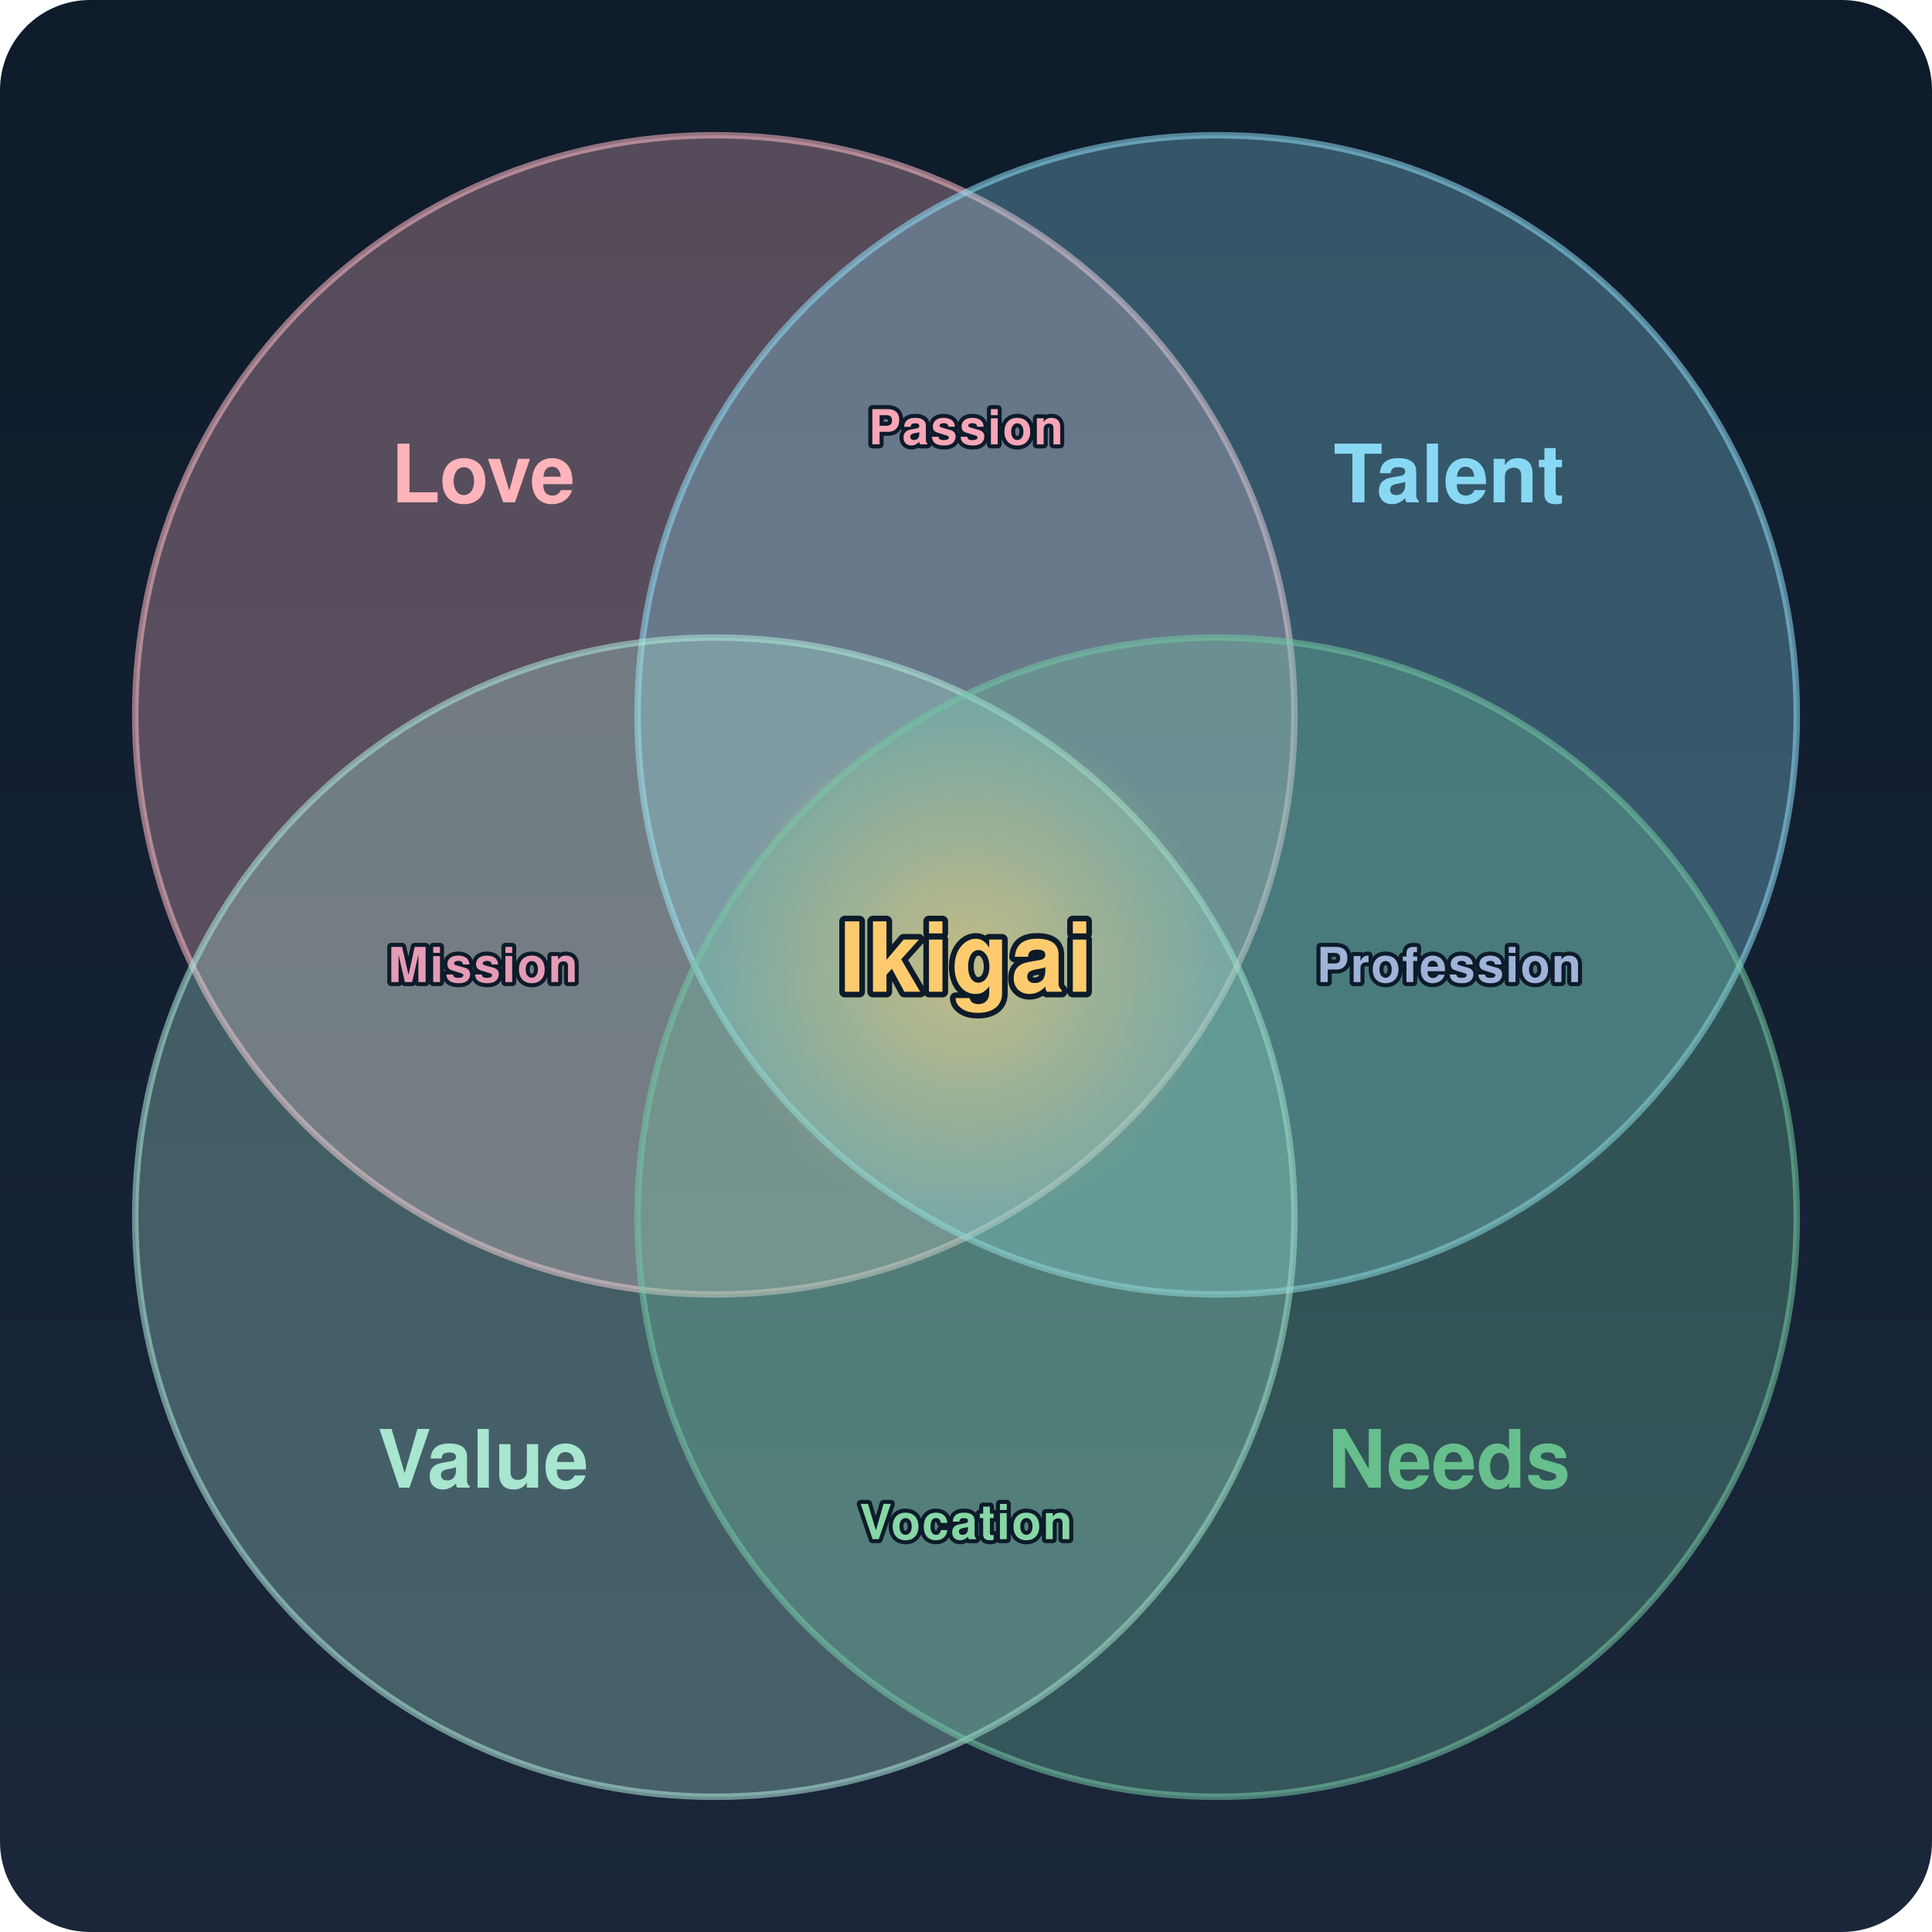
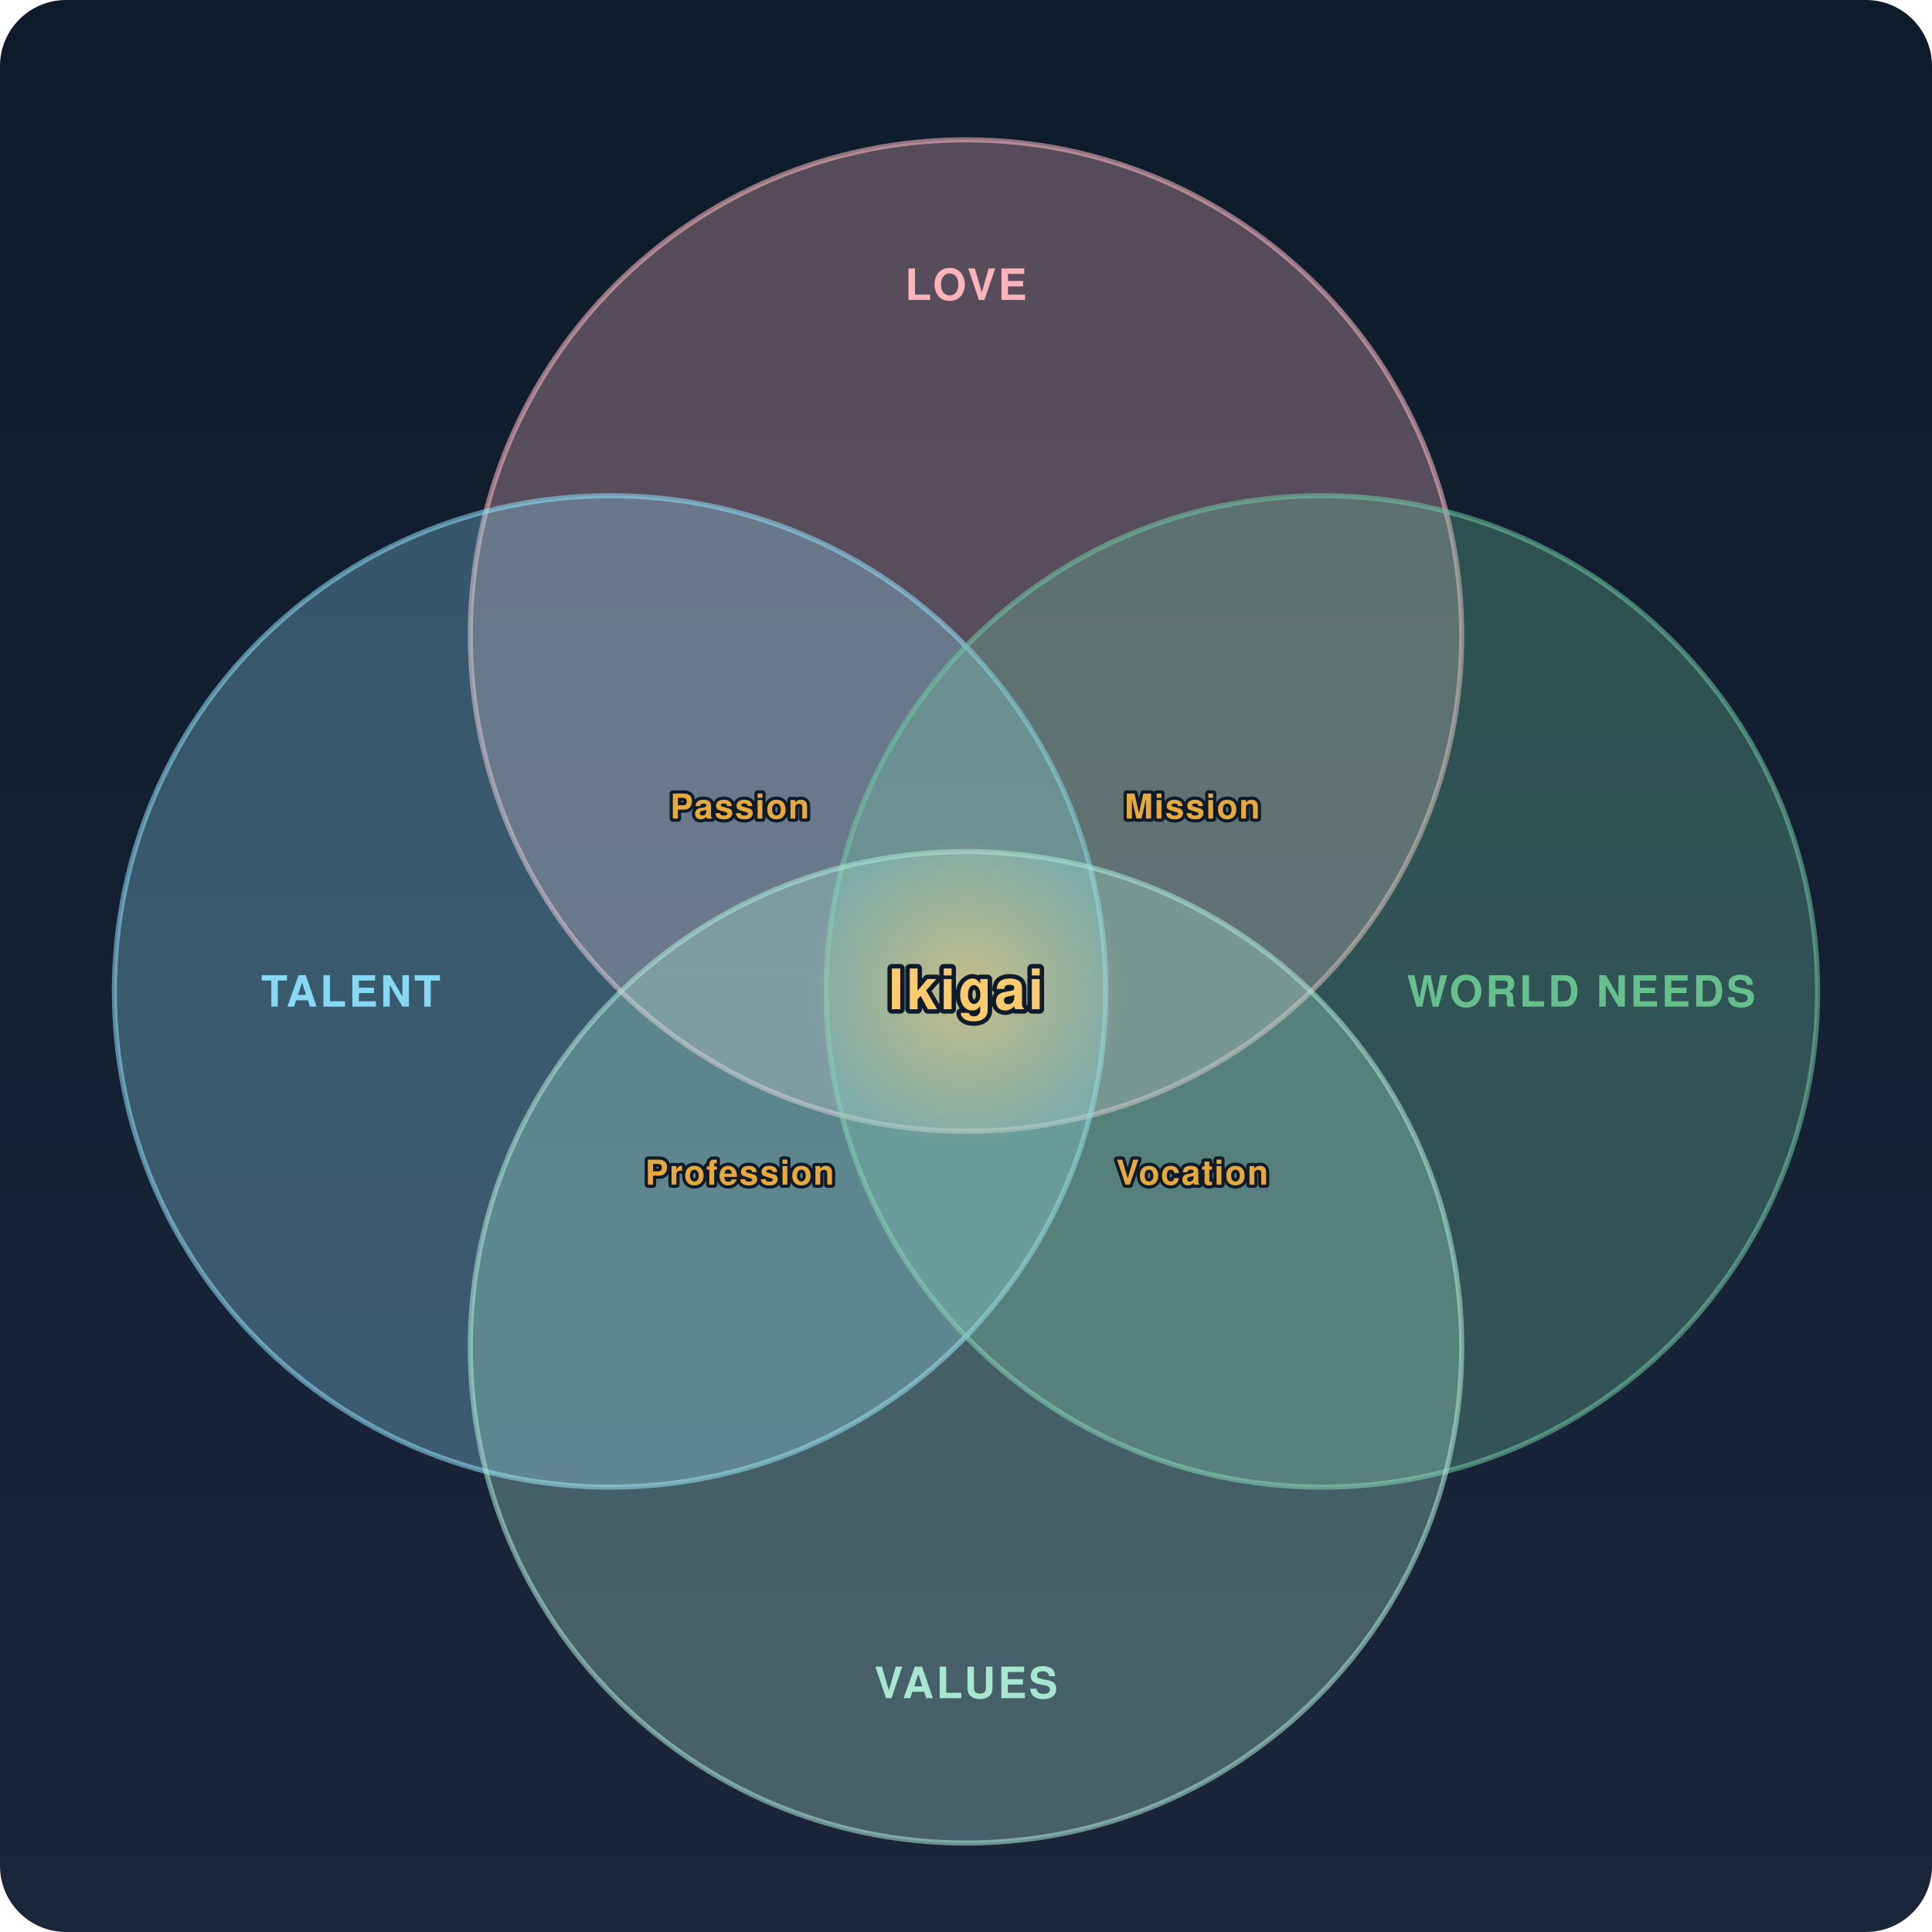
- <svg xmlns="http://www.w3.org/2000/svg" viewBox="0 0 600 600" font-family="'Avenir Next','Helvetica Neue',Helvetica,Arial,sans-serif">
+ <svg xmlns="http://www.w3.org/2000/svg" viewBox="0 0 760 760" font-family="'Avenir Next','Helvetica Neue',Helvetica,Arial,sans-serif">
  <defs>
    <linearGradient id="bg" x1="0" y1="0" x2="0" y2="1">
      <stop offset="0" stop-color="#0D1B2A" />
      <stop offset="1" stop-color="#1B263B" />
    </linearGradient>
    <radialGradient id="coreGlow" cx="50%" cy="50%" r="50%">
      <stop offset="0" stop-color="#FDCB6E" stop-opacity="0.55" />
      <stop offset="1" stop-color="#FDCB6E" stop-opacity="0" />
    </radialGradient>
  </defs>
-   <rect x="0" y="0" width="600" height="600" rx="28" fill="url(#bg)" />
+   <rect x="0" y="0" width="760" height="760" rx="26" fill="url(#bg)" />
  <g style="mix-blend-mode:screen" stroke-width="2">
-     <circle cx="222" cy="222" r="180" fill="#FFB3BA" fill-opacity="0.30" stroke="#FFB3BA" stroke-opacity="0.55" />
-     <circle cx="378" cy="222" r="180" fill="#88D8F4" fill-opacity="0.30" stroke="#88D8F4" stroke-opacity="0.55" />
-     <circle cx="222" cy="378" r="180" fill="#A8E6CF" fill-opacity="0.30" stroke="#A8E6CF" stroke-opacity="0.55" />
-     <circle cx="378" cy="378" r="180" fill="#66BF8C" fill-opacity="0.30" stroke="#66BF8C" stroke-opacity="0.55" />
+     <circle cx="380" cy="250" r="195" fill="#FFB3BA" fill-opacity="0.30" stroke="#FFB3BA" stroke-opacity="0.55" />
+     <circle cx="240" cy="390" r="195" fill="#88D8F4" fill-opacity="0.30" stroke="#88D8F4" stroke-opacity="0.55" />
+     <circle cx="520" cy="390" r="195" fill="#66BF8C" fill-opacity="0.30" stroke="#66BF8C" stroke-opacity="0.55" />
+     <circle cx="380" cy="530" r="195" fill="#A8E6CF" fill-opacity="0.30" stroke="#A8E6CF" stroke-opacity="0.55" />
  </g>
-   <g font-weight="700" font-size="25" text-anchor="middle">
-     <text x="150" y="156" fill="#FFB3BA">Love</text>
-     <text x="450" y="156" fill="#88D8F4">Talent</text>
-     <text x="150" y="462" fill="#A8E6CF">Value</text>
-     <text x="450" y="462" fill="#66BF8C">Needs</text>
+   <g text-anchor="middle" font-weight="700" font-size="17" letter-spacing="1">
+     <text x="380" y="118" fill="#FFB3BA">LOVE</text>
+     <text x="138" y="396" fill="#88D8F4">TALENT</text>
+     <text x="622" y="396" fill="#66BF8C">WORLD NEEDS</text>
+     <text x="380" y="668" fill="#A8E6CF">VALUES</text>
  </g>
-   <g font-weight="600" font-size="15" letter-spacing="0.5" text-anchor="middle" paint-order="stroke" stroke="#0D1B2A" stroke-width="2.5" stroke-linejoin="round">
-     <text x="300" y="138" fill="#F6A6B6">Passion</text>
-     <text x="150" y="305" fill="#E59BB4">Mission</text>
-     <text x="450" y="305" fill="#9FB3D9">Profession</text>
-     <text x="300" y="478" fill="#86D6A6">Vocation</text>
+   <g text-anchor="middle" font-size="13.5" font-weight="600" letter-spacing="0.5" paint-order="stroke" stroke="#0D1B2A" stroke-width="2.5" stroke-linejoin="round" fill="#E7A93C">
+     <text x="291" y="322">Passion</text>
+     <text x="469" y="322">Mission</text>
+     <text x="291" y="466">Profession</text>
+     <text x="469" y="466">Vocation</text>
  </g>
-   <circle cx="300" cy="300" r="78" fill="url(#coreGlow)" />
-   <text x="300" y="308" text-anchor="middle" font-size="30" font-weight="800" letter-spacing="0.5" fill="#FDCB6E" paint-order="stroke" stroke="#0D1B2A" stroke-width="3.5" stroke-linejoin="round">Ikigai</text>
+   <circle cx="380" cy="390" r="62" fill="url(#coreGlow)" />
+   <text x="380" y="397" text-anchor="middle" font-size="22" font-weight="800" letter-spacing="1" fill="#FDCB6E" paint-order="stroke" stroke="#0D1B2A" stroke-width="3.5" stroke-linejoin="round">Ikigai</text>
</svg>
